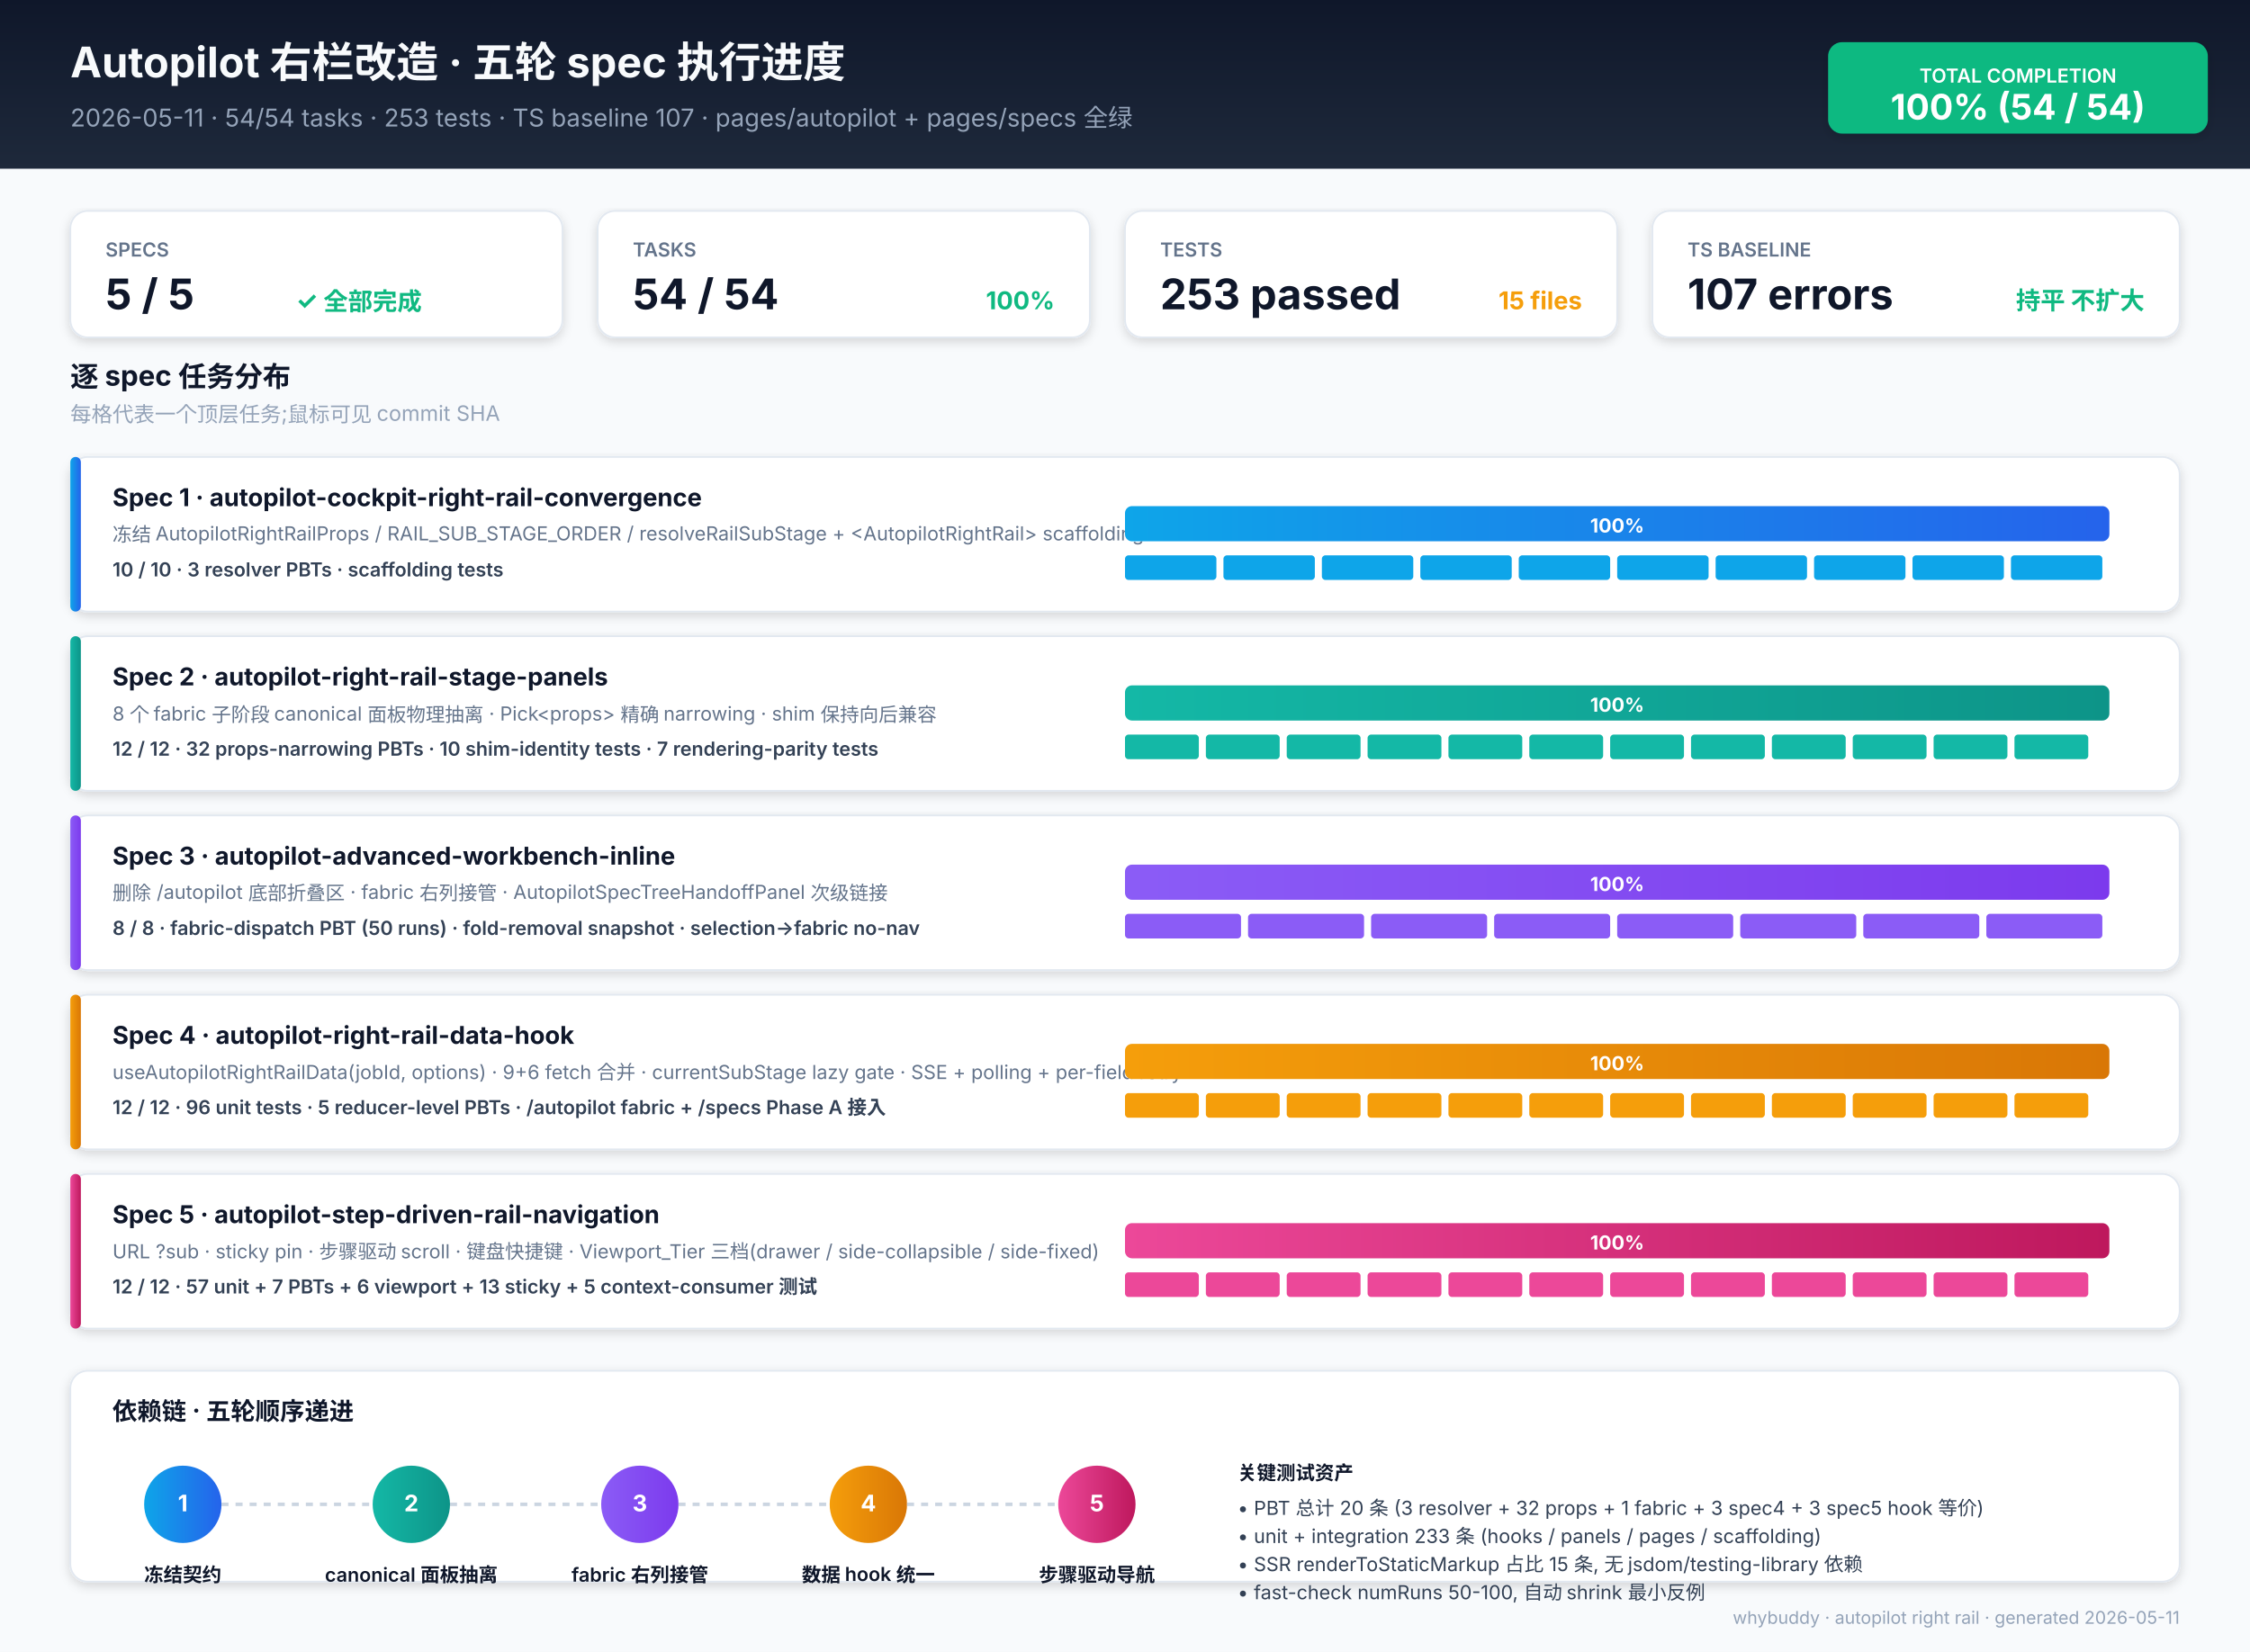
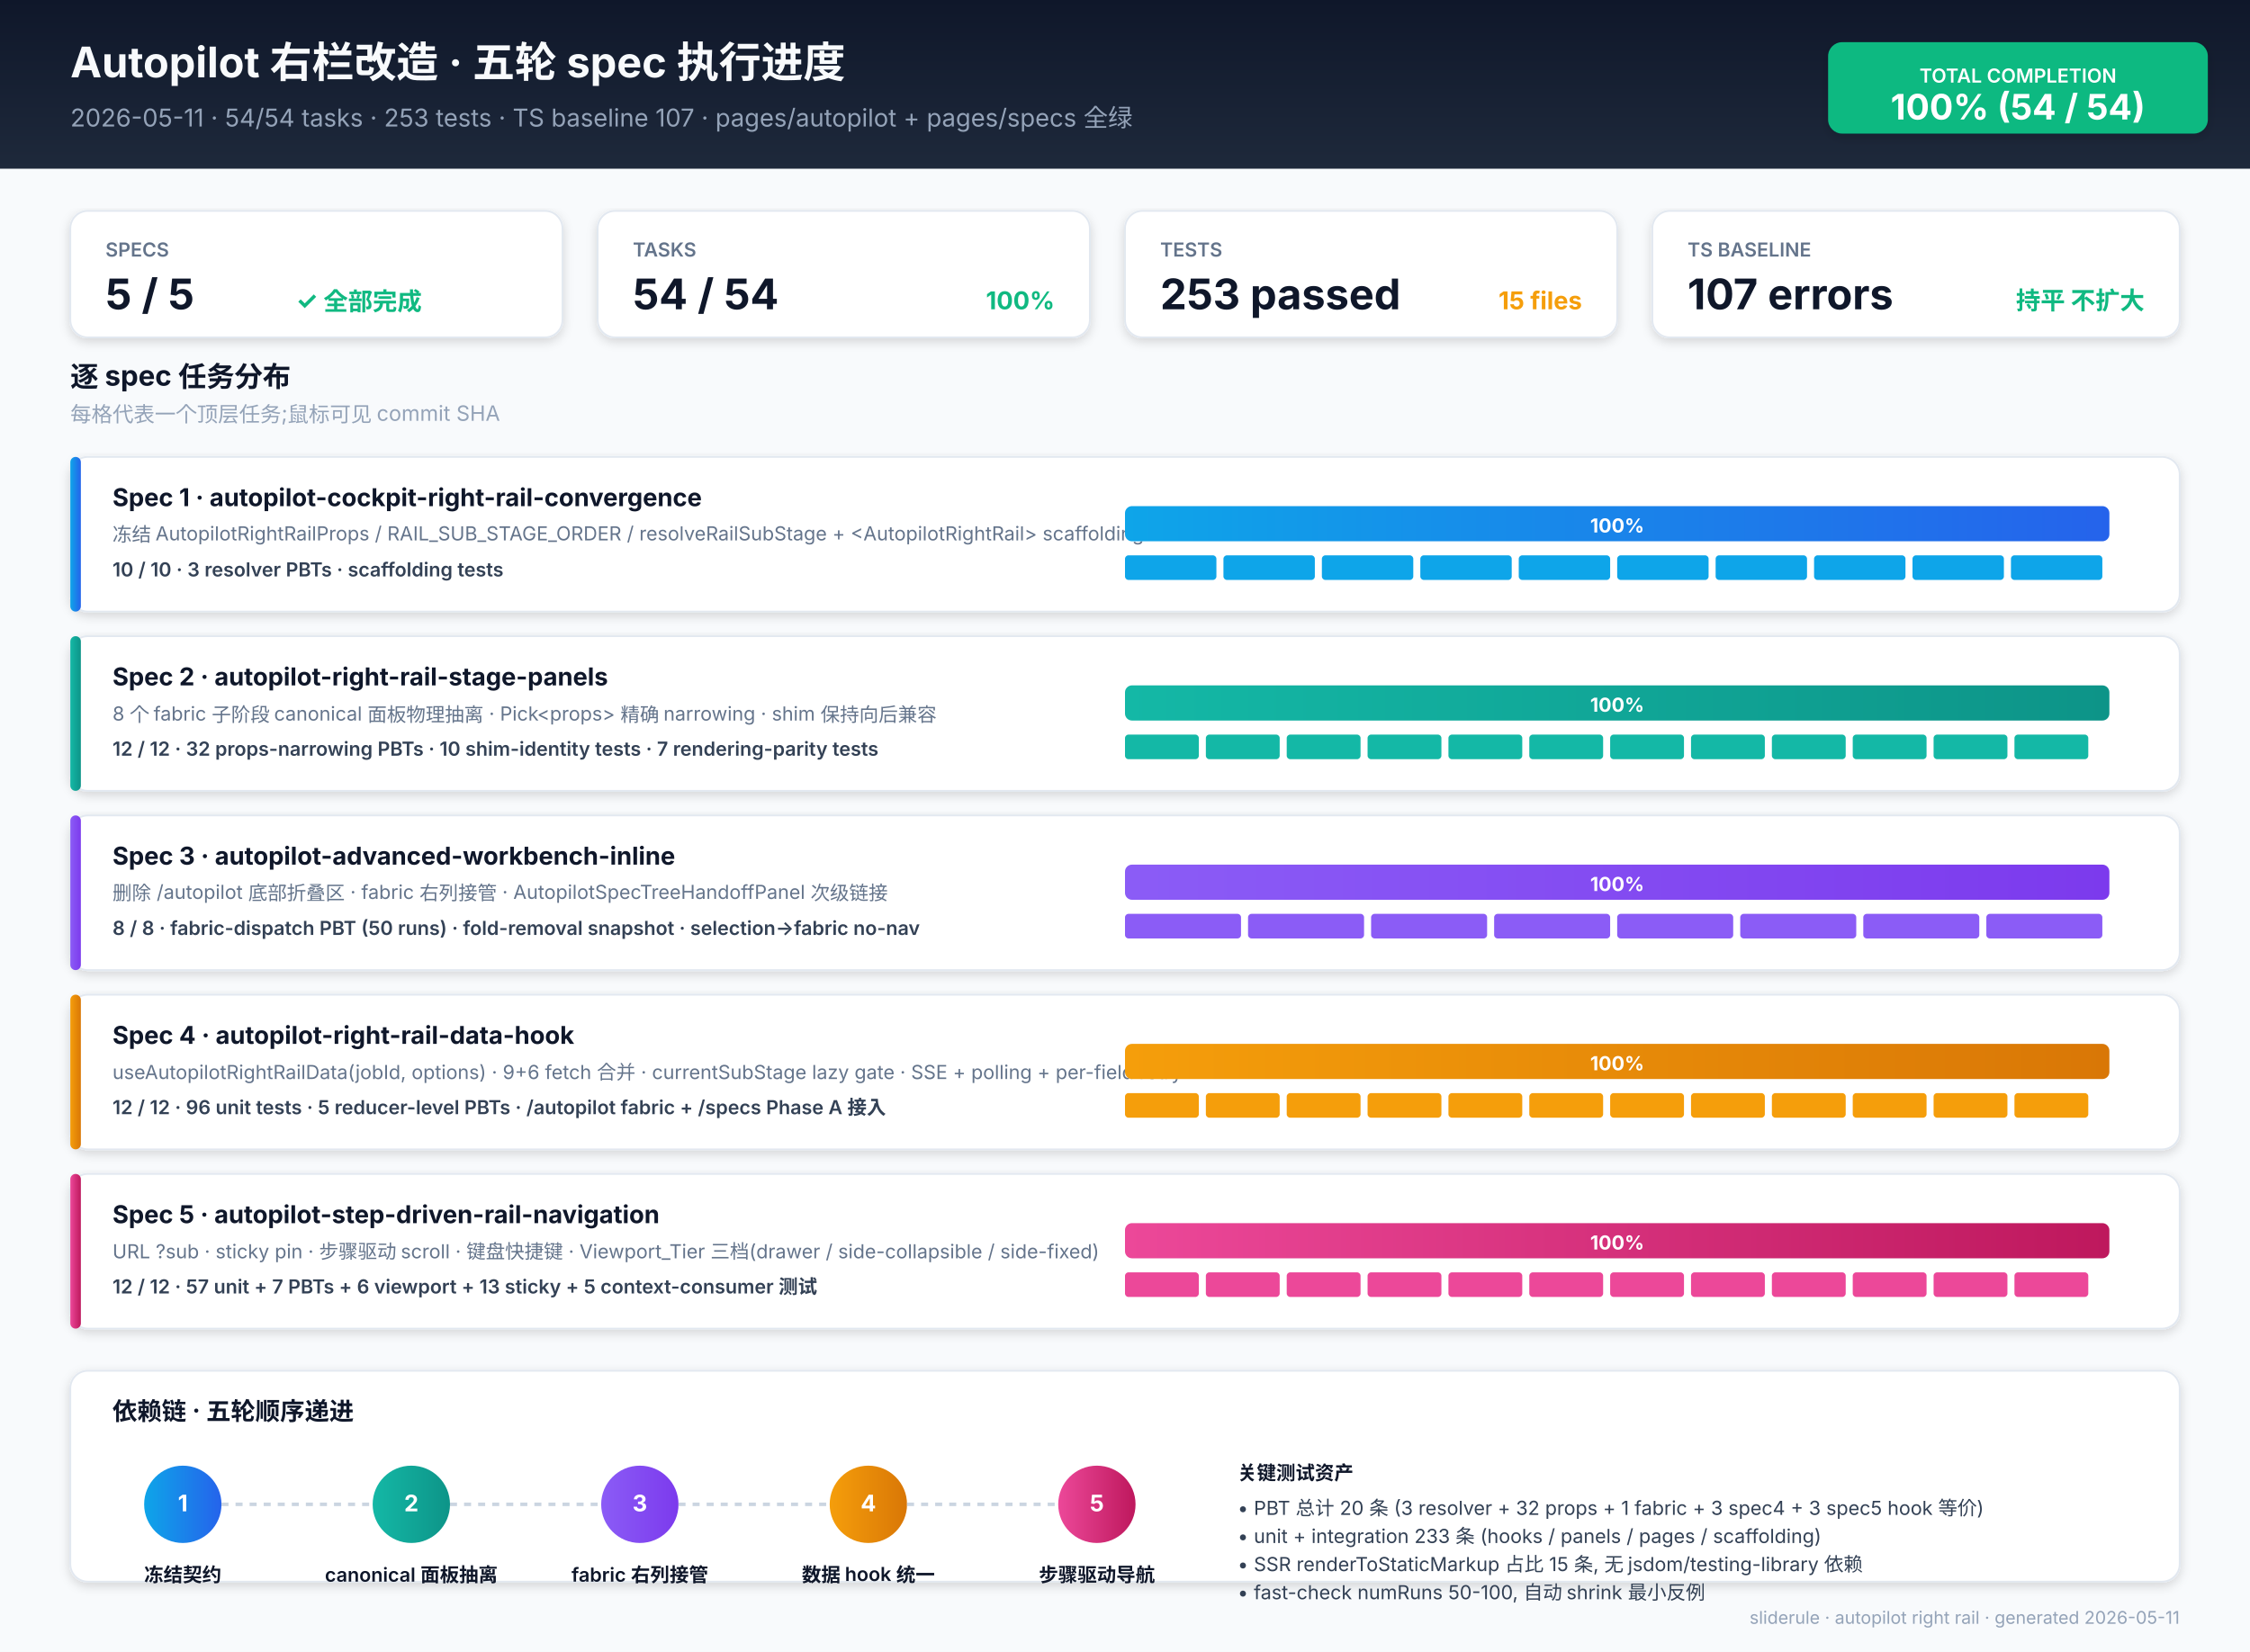
<svg xmlns="http://www.w3.org/2000/svg" viewBox="0 0 1280 940" font-family="'Inter','Segoe UI',sans-serif">
  <defs>
    <linearGradient id="gSpec1" x1="0" x2="1" y1="0" y2="0">
      <stop offset="0%" stop-color="#0ea5e9" />
      <stop offset="100%" stop-color="#2563eb" />
    </linearGradient>
    <linearGradient id="gSpec2" x1="0" x2="1" y1="0" y2="0">
      <stop offset="0%" stop-color="#14b8a6" />
      <stop offset="100%" stop-color="#0d9488" />
    </linearGradient>
    <linearGradient id="gSpec3" x1="0" x2="1" y1="0" y2="0">
      <stop offset="0%" stop-color="#8b5cf6" />
      <stop offset="100%" stop-color="#7c3aed" />
    </linearGradient>
    <linearGradient id="gSpec4" x1="0" x2="1" y1="0" y2="0">
      <stop offset="0%" stop-color="#f59e0b" />
      <stop offset="100%" stop-color="#d97706" />
    </linearGradient>
    <linearGradient id="gSpec5" x1="0" x2="1" y1="0" y2="0">
      <stop offset="0%" stop-color="#ec4899" />
      <stop offset="100%" stop-color="#be185d" />
    </linearGradient>
    <linearGradient id="gHeader" x1="0" x2="0" y1="0" y2="1">
      <stop offset="0%" stop-color="#0f172a" />
      <stop offset="100%" stop-color="#1e293b" />
    </linearGradient>
    <filter id="shadow" x="-5%" y="-5%" width="110%" height="120%">
      <feDropShadow dx="0" dy="2" stdDeviation="3" flood-opacity="0.15" />
    </filter>
  </defs>
  <rect width="1280" height="940" fill="#f8fafc" />
  <rect x="0" y="0" width="1280" height="96" fill="url(#gHeader)" />
  <text x="40" y="44" fill="#f8fafc" font-size="24" font-weight="700">Autopilot 右栏改造 · 五轮 spec 执行进度</text>
  <text x="40" y="72" fill="#94a3b8" font-size="14">2026-05-11 · 54/54 tasks · 253 tests · TS baseline 107 · pages/autopilot + pages/specs 全绿</text>
  <g transform="translate(1040,24)">
    <rect width="216" height="52" rx="8" fill="#10b981" filter="url(#shadow)" />
    <text x="108" y="23" fill="#ffffff" font-size="11" text-anchor="middle" font-weight="600">TOTAL COMPLETION</text>
    <text x="108" y="44" fill="#ffffff" font-size="20" text-anchor="middle" font-weight="700">100% (54 / 54)</text>
  </g>
  <g transform="translate(40,120)">
    <g>
      <rect width="280" height="72" rx="10" fill="#ffffff" stroke="#e2e8f0" filter="url(#shadow)" />
      <text x="20" y="26" fill="#64748b" font-size="11" font-weight="600">SPECS</text>
      <text x="20" y="56" fill="#0f172a" font-size="24" font-weight="700">5 / 5</text>
      <text x="200" y="56" fill="#10b981" font-size="14" font-weight="700" text-anchor="end">✓ 全部完成</text>
    </g>
    <g transform="translate(300,0)">
      <rect width="280" height="72" rx="10" fill="#ffffff" stroke="#e2e8f0" filter="url(#shadow)" />
      <text x="20" y="26" fill="#64748b" font-size="11" font-weight="600">TASKS</text>
      <text x="20" y="56" fill="#0f172a" font-size="24" font-weight="700">54 / 54</text>
      <text x="260" y="56" fill="#10b981" font-size="14" font-weight="700" text-anchor="end">100%</text>
    </g>
    <g transform="translate(600,0)">
      <rect width="280" height="72" rx="10" fill="#ffffff" stroke="#e2e8f0" filter="url(#shadow)" />
      <text x="20" y="26" fill="#64748b" font-size="11" font-weight="600">TESTS</text>
      <text x="20" y="56" fill="#0f172a" font-size="24" font-weight="700">253 passed</text>
      <text x="260" y="56" fill="#f59e0b" font-size="14" font-weight="700" text-anchor="end">15 files</text>
    </g>
    <g transform="translate(900,0)">
      <rect width="300" height="72" rx="10" fill="#ffffff" stroke="#e2e8f0" filter="url(#shadow)" />
      <text x="20" y="26" fill="#64748b" font-size="11" font-weight="600">TS BASELINE</text>
      <text x="20" y="56" fill="#0f172a" font-size="24" font-weight="700">107 errors</text>
      <text x="280" y="56" fill="#10b981" font-size="14" font-weight="700" text-anchor="end">持平 不扩大</text>
    </g>
  </g>
  <g transform="translate(40,220)">
    <text x="0" y="0" fill="#0f172a" font-size="16" font-weight="700">逐 spec 任务分布</text>
    <text x="0" y="20" fill="#94a3b8" font-size="12">每格代表一个顶层任务;鼠标可见 commit SHA</text>
  </g>
  <g transform="translate(40,260)">
    <rect width="1200" height="88" rx="10" fill="#ffffff" stroke="#e2e8f0" filter="url(#shadow)" />
    <rect x="0" y="0" width="6" height="88" rx="3" fill="url(#gSpec1)" />
    <text x="24" y="28" fill="#0f172a" font-size="14" font-weight="700">Spec 1 · autopilot-cockpit-right-rail-convergence</text>
    <text x="24" y="48" fill="#64748b" font-size="11">冻结 AutopilotRightRailProps / RAIL_SUB_STAGE_ORDER / resolveRailSubStage + &lt;AutopilotRightRail&gt; scaffolding</text>
    <text x="24" y="68" fill="#334155" font-size="11" font-weight="600">10 / 10 · 3 resolver PBTs · scaffolding tests</text>
    <g transform="translate(600,28)">
      <rect width="560" height="20" rx="4" fill="#f1f5f9" />
      <rect width="560" height="20" rx="4" fill="url(#gSpec1)" />
      <text x="280" y="15" fill="#ffffff" font-size="11" font-weight="700" text-anchor="middle">100%</text>
    </g>
    <g transform="translate(600,56)">
      <g fill="#0ea5e9">
        <rect x="0" width="52" height="14" rx="2" />
        <rect x="56" width="52" height="14" rx="2" />
        <rect x="112" width="52" height="14" rx="2" />
        <rect x="168" width="52" height="14" rx="2" />
        <rect x="224" width="52" height="14" rx="2" />
        <rect x="280" width="52" height="14" rx="2" />
        <rect x="336" width="52" height="14" rx="2" />
        <rect x="392" width="52" height="14" rx="2" />
        <rect x="448" width="52" height="14" rx="2" />
        <rect x="504" width="52" height="14" rx="2" />
      </g>
    </g>
  </g>
  <g transform="translate(40,362)">
    <rect width="1200" height="88" rx="10" fill="#ffffff" stroke="#e2e8f0" filter="url(#shadow)" />
    <rect x="0" y="0" width="6" height="88" rx="3" fill="url(#gSpec2)" />
    <text x="24" y="28" fill="#0f172a" font-size="14" font-weight="700">Spec 2 · autopilot-right-rail-stage-panels</text>
    <text x="24" y="48" fill="#64748b" font-size="11">8 个 fabric 子阶段 canonical 面板物理抽离 · Pick&lt;props&gt; 精确 narrowing · shim 保持向后兼容</text>
    <text x="24" y="68" fill="#334155" font-size="11" font-weight="600">12 / 12 · 32 props-narrowing PBTs · 10 shim-identity tests · 7 rendering-parity tests</text>
    <g transform="translate(600,28)">
      <rect width="560" height="20" rx="4" fill="#f1f5f9" />
      <rect width="560" height="20" rx="4" fill="url(#gSpec2)" />
      <text x="280" y="15" fill="#ffffff" font-size="11" font-weight="700" text-anchor="middle">100%</text>
    </g>
    <g transform="translate(600,56)" fill="#14b8a6">
      <rect x="0" width="42" height="14" rx="2" />
      <rect x="46" width="42" height="14" rx="2" />
      <rect x="92" width="42" height="14" rx="2" />
      <rect x="138" width="42" height="14" rx="2" />
      <rect x="184" width="42" height="14" rx="2" />
      <rect x="230" width="42" height="14" rx="2" />
      <rect x="276" width="42" height="14" rx="2" />
      <rect x="322" width="42" height="14" rx="2" />
      <rect x="368" width="42" height="14" rx="2" />
      <rect x="414" width="42" height="14" rx="2" />
      <rect x="460" width="42" height="14" rx="2" />
      <rect x="506" width="42" height="14" rx="2" />
    </g>
  </g>
  <g transform="translate(40,464)">
    <rect width="1200" height="88" rx="10" fill="#ffffff" stroke="#e2e8f0" filter="url(#shadow)" />
    <rect x="0" y="0" width="6" height="88" rx="3" fill="url(#gSpec3)" />
    <text x="24" y="28" fill="#0f172a" font-size="14" font-weight="700">Spec 3 · autopilot-advanced-workbench-inline</text>
    <text x="24" y="48" fill="#64748b" font-size="11">删除 /autopilot 底部折叠区 · fabric 右列接管 · AutopilotSpecTreeHandoffPanel 次级链接</text>
    <text x="24" y="68" fill="#334155" font-size="11" font-weight="600">8 / 8 · fabric-dispatch PBT (50 runs) · fold-removal snapshot · selection→fabric no-nav</text>
    <g transform="translate(600,28)">
      <rect width="560" height="20" rx="4" fill="#f1f5f9" />
      <rect width="560" height="20" rx="4" fill="url(#gSpec3)" />
      <text x="280" y="15" fill="#ffffff" font-size="11" font-weight="700" text-anchor="middle">100%</text>
    </g>
    <g transform="translate(600,56)" fill="#8b5cf6">
      <rect x="0" width="66" height="14" rx="2" />
      <rect x="70" width="66" height="14" rx="2" />
      <rect x="140" width="66" height="14" rx="2" />
      <rect x="210" width="66" height="14" rx="2" />
      <rect x="280" width="66" height="14" rx="2" />
      <rect x="350" width="66" height="14" rx="2" />
      <rect x="420" width="66" height="14" rx="2" />
      <rect x="490" width="66" height="14" rx="2" />
    </g>
  </g>
  <g transform="translate(40,566)">
    <rect width="1200" height="88" rx="10" fill="#ffffff" stroke="#e2e8f0" filter="url(#shadow)" />
    <rect x="0" y="0" width="6" height="88" rx="3" fill="url(#gSpec4)" />
    <text x="24" y="28" fill="#0f172a" font-size="14" font-weight="700">Spec 4 · autopilot-right-rail-data-hook</text>
    <text x="24" y="48" fill="#64748b" font-size="11">useAutopilotRightRailData(jobId, options) · 9+6 fetch 合并 · currentSubStage lazy gate · SSE + polling + per-field retry</text>
    <text x="24" y="68" fill="#334155" font-size="11" font-weight="600">12 / 12 · 96 unit tests · 5 reducer-level PBTs · /autopilot fabric + /specs Phase A 接入</text>
    <g transform="translate(600,28)">
      <rect width="560" height="20" rx="4" fill="#f1f5f9" />
      <rect width="560" height="20" rx="4" fill="url(#gSpec4)" />
      <text x="280" y="15" fill="#ffffff" font-size="11" font-weight="700" text-anchor="middle">100%</text>
    </g>
    <g transform="translate(600,56)" fill="#f59e0b">
      <rect x="0" width="42" height="14" rx="2" />
      <rect x="46" width="42" height="14" rx="2" />
      <rect x="92" width="42" height="14" rx="2" />
      <rect x="138" width="42" height="14" rx="2" />
      <rect x="184" width="42" height="14" rx="2" />
      <rect x="230" width="42" height="14" rx="2" />
      <rect x="276" width="42" height="14" rx="2" />
      <rect x="322" width="42" height="14" rx="2" />
      <rect x="368" width="42" height="14" rx="2" />
      <rect x="414" width="42" height="14" rx="2" />
      <rect x="460" width="42" height="14" rx="2" />
      <rect x="506" width="42" height="14" rx="2" />
    </g>
  </g>
  <g transform="translate(40,668)">
    <rect width="1200" height="88" rx="10" fill="#ffffff" stroke="#e2e8f0" filter="url(#shadow)" />
    <rect x="0" y="0" width="6" height="88" rx="3" fill="url(#gSpec5)" />
    <text x="24" y="28" fill="#0f172a" font-size="14" font-weight="700">Spec 5 · autopilot-step-driven-rail-navigation</text>
    <text x="24" y="48" fill="#64748b" font-size="11">URL ?sub · sticky pin · 步骤驱动 scroll · 键盘快捷键 · Viewport_Tier 三档(drawer / side-collapsible / side-fixed)</text>
    <text x="24" y="68" fill="#334155" font-size="11" font-weight="600">12 / 12 · 57 unit + 7 PBTs + 6 viewport + 13 sticky + 5 context-consumer 测试</text>
    <g transform="translate(600,28)">
      <rect width="560" height="20" rx="4" fill="#f1f5f9" />
      <rect width="560" height="20" rx="4" fill="url(#gSpec5)" />
      <text x="280" y="15" fill="#ffffff" font-size="11" font-weight="700" text-anchor="middle">100%</text>
    </g>
    <g transform="translate(600,56)" fill="#ec4899">
      <rect x="0" width="42" height="14" rx="2" />
      <rect x="46" width="42" height="14" rx="2" />
      <rect x="92" width="42" height="14" rx="2" />
      <rect x="138" width="42" height="14" rx="2" />
      <rect x="184" width="42" height="14" rx="2" />
      <rect x="230" width="42" height="14" rx="2" />
      <rect x="276" width="42" height="14" rx="2" />
      <rect x="322" width="42" height="14" rx="2" />
      <rect x="368" width="42" height="14" rx="2" />
      <rect x="414" width="42" height="14" rx="2" />
      <rect x="460" width="42" height="14" rx="2" />
      <rect x="506" width="42" height="14" rx="2" />
    </g>
  </g>
  <g transform="translate(40,780)">
    <rect width="1200" height="120" rx="10" fill="#ffffff" stroke="#e2e8f0" filter="url(#shadow)" />
    <text x="24" y="28" fill="#0f172a" font-size="14" font-weight="700">依赖链 · 五轮顺序递进</text>
    <g transform="translate(24,48)" font-size="12" fill="#334155">
      <g>
        <circle cx="40" cy="28" r="22" fill="url(#gSpec1)" />
        <text x="40" y="32" fill="#ffffff" font-size="13" font-weight="700" text-anchor="middle">1</text>
        <text x="40" y="72" text-anchor="middle" font-size="11" fill="#0f172a" font-weight="600">冻结契约</text>
      </g>
      <line x1="62" y1="28" x2="148" y2="28" stroke="#cbd5e1" stroke-width="2" stroke-dasharray="4" />
      <g transform="translate(130,0)">
        <circle cx="40" cy="28" r="22" fill="url(#gSpec2)" />
        <text x="40" y="32" fill="#ffffff" font-size="13" font-weight="700" text-anchor="middle">2</text>
        <text x="40" y="72" text-anchor="middle" font-size="11" fill="#0f172a" font-weight="600">canonical 面板抽离</text>
      </g>
      <line x1="192" y1="28" x2="278" y2="28" stroke="#cbd5e1" stroke-width="2" stroke-dasharray="4" />
      <g transform="translate(260,0)">
        <circle cx="40" cy="28" r="22" fill="url(#gSpec3)" />
        <text x="40" y="32" fill="#ffffff" font-size="13" font-weight="700" text-anchor="middle">3</text>
        <text x="40" y="72" text-anchor="middle" font-size="11" fill="#0f172a" font-weight="600">fabric 右列接管</text>
      </g>
      <line x1="322" y1="28" x2="408" y2="28" stroke="#cbd5e1" stroke-width="2" stroke-dasharray="4" />
      <g transform="translate(390,0)">
        <circle cx="40" cy="28" r="22" fill="url(#gSpec4)" />
        <text x="40" y="32" fill="#ffffff" font-size="13" font-weight="700" text-anchor="middle">4</text>
        <text x="40" y="72" text-anchor="middle" font-size="11" fill="#0f172a" font-weight="600">数据 hook 统一</text>
      </g>
      <line x1="452" y1="28" x2="538" y2="28" stroke="#cbd5e1" stroke-width="2" stroke-dasharray="4" />
      <g transform="translate(520,0)">
        <circle cx="40" cy="28" r="22" fill="url(#gSpec5)" />
        <text x="40" y="32" fill="#ffffff" font-size="13" font-weight="700" text-anchor="middle">5</text>
        <text x="40" y="72" text-anchor="middle" font-size="11" fill="#0f172a" font-weight="600">步骤驱动导航</text>
      </g>
      <g transform="translate(640,0)" fill="#334155">
        <text x="0" y="14" font-size="11" font-weight="700" fill="#0f172a">关键测试资产</text>
        <text x="0" y="34" font-size="11">• PBT 总计 20 条 (3 resolver + 32 props + 1 fabric + 3 spec4 + 3 spec5 hook 等价)</text>
        <text x="0" y="50" font-size="11">• unit + integration 233 条 (hooks / panels / pages / scaffolding)</text>
        <text x="0" y="66" font-size="11">• SSR renderToStaticMarkup 占比 15 条, 无 jsdom/testing-library 依赖</text>
        <text x="0" y="82" font-size="11">• fast-check numRuns 50-100, 自动 shrink 最小反例</text>
      </g>
    </g>
  </g>
-   <text x="1240" y="924" fill="#94a3b8" font-size="10" text-anchor="end">whybuddy · autopilot right rail · generated 2026-05-11</text>
+   <text x="1240" y="924" fill="#94a3b8" font-size="10" text-anchor="end">sliderule · autopilot right rail · generated 2026-05-11</text>
</svg>
